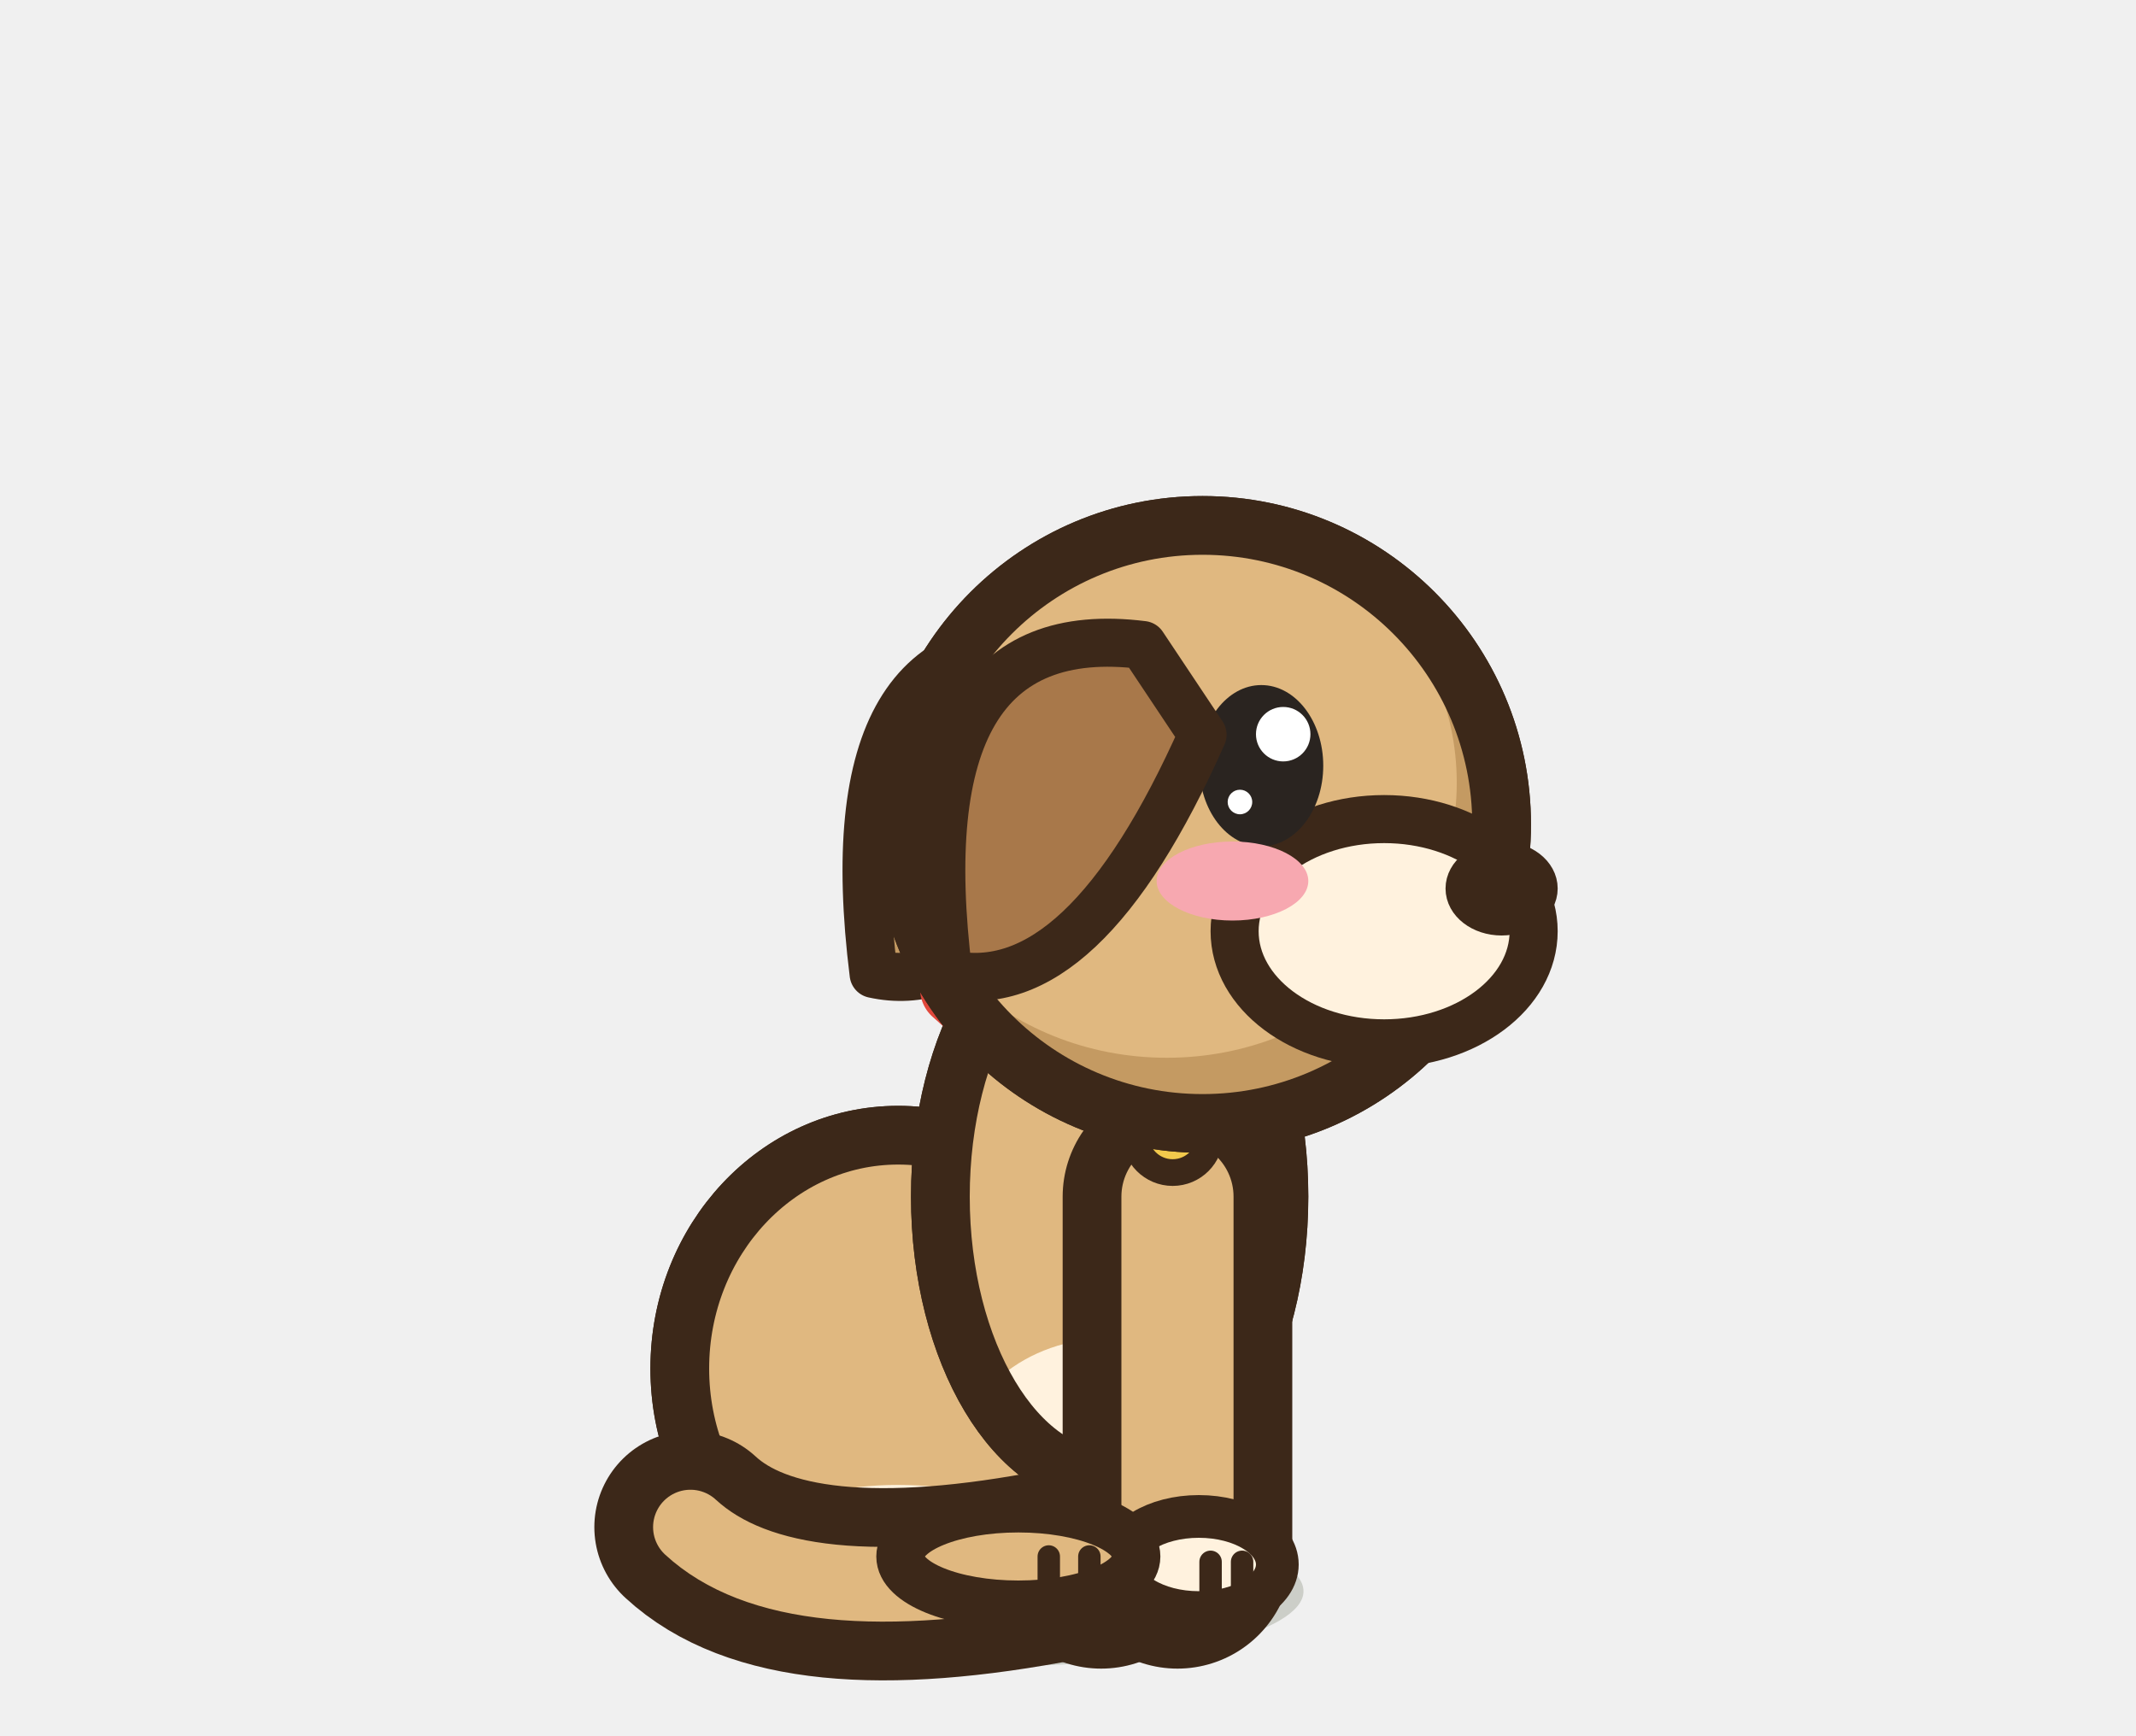
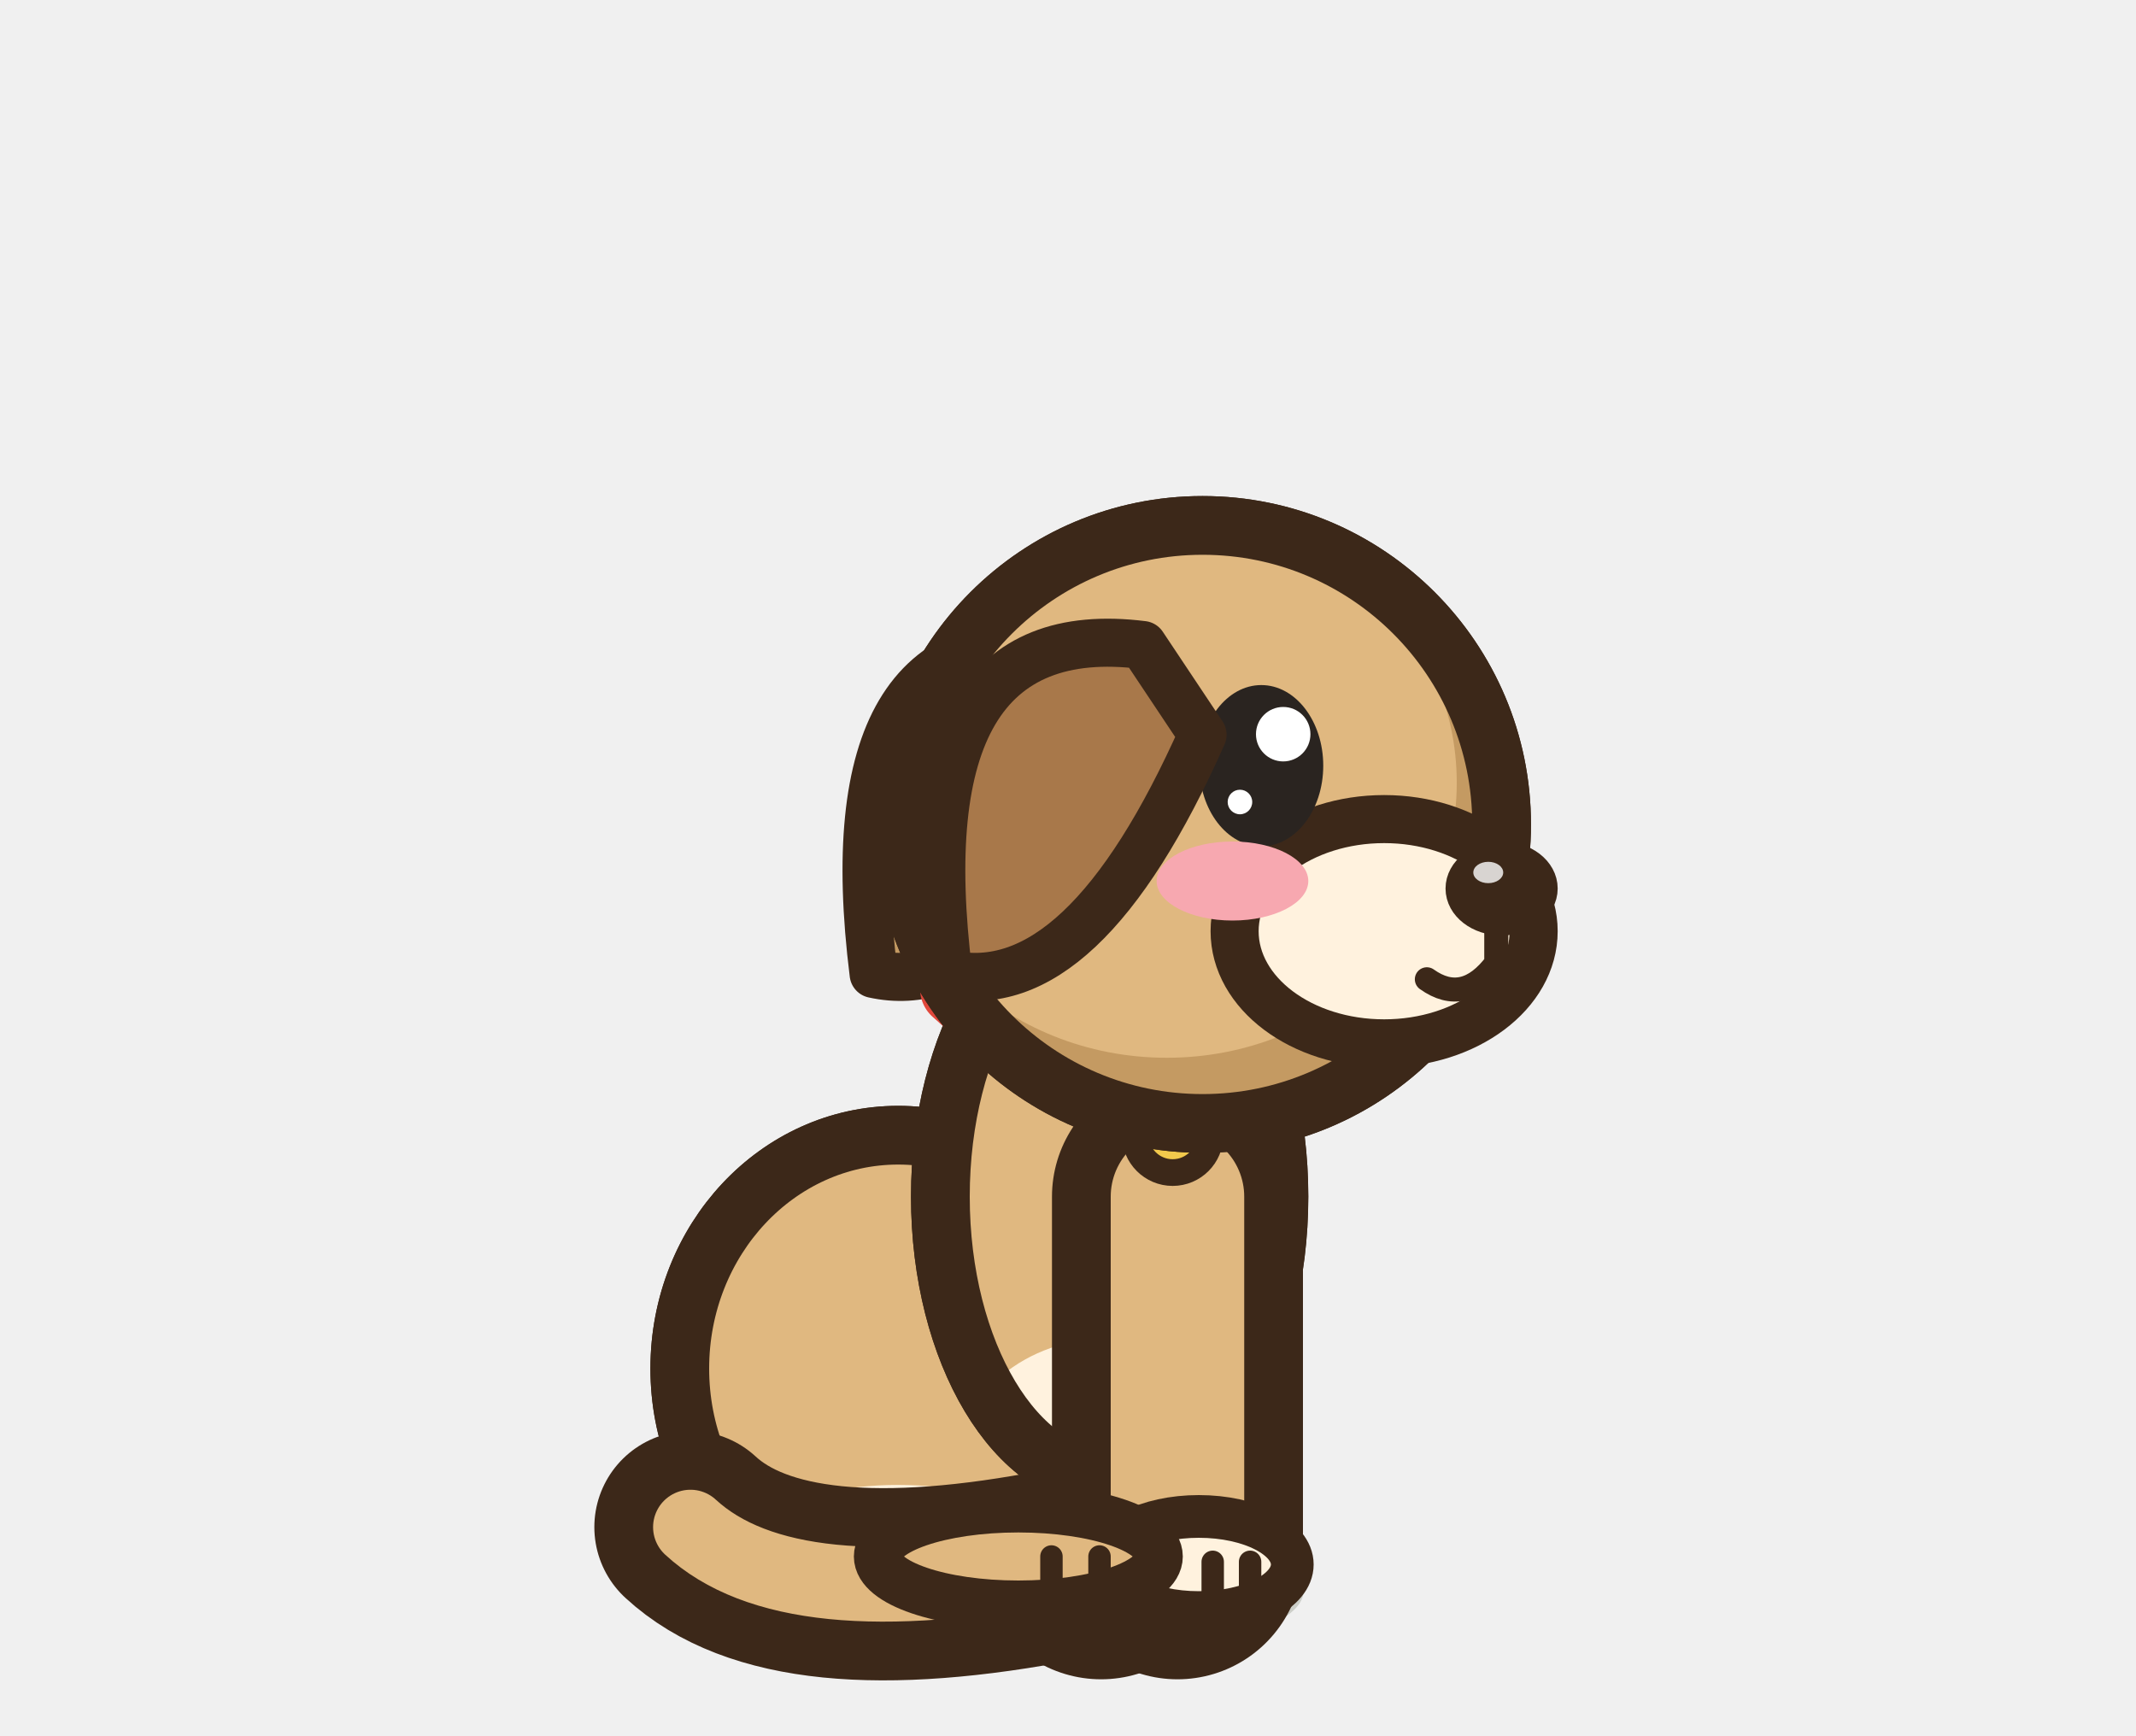
<svg xmlns="http://www.w3.org/2000/svg" width="40" height="32.5" viewBox="-20 -30 40 32.5">
  <ellipse cx="-1.2" cy="-0.2" rx="5.61" ry="1.4" fill="rgba(40,55,20,.18)" stroke="none" />
-   <path d="M0.62,-7.59 L0.62,-0.9" stroke="#3C2819" stroke-width="4.3" stroke-linecap="round" />
-   <path d="M0.62,-7.59 L0.62,-0.9" stroke="#C49A62" stroke-width="2.1" stroke-linecap="round" />
-   <ellipse cx="1.02" cy="-0.7" rx="1.47" ry="0.9" fill="#FFF2DE" stroke="#3C2819" stroke-width="0.8" stroke-linejoin="round" stroke-linecap="round" />
-   <path d="M1.24,-0.75 L1.24,-0.05" stroke="#3C2819" stroke-width="0.42" stroke-linecap="round" />
-   <path d="M1.83,-0.75 L1.83,-0.05" stroke="#3C2819" stroke-width="0.42" stroke-linecap="round" />
+   <path d="M0.62,-7.59 L0.62,-0.9" stroke="#3C2819" stroke-width="4.7" stroke-linecap="round" />
+   <path d="M0.62,-7.59 L0.62,-0.9" stroke="#C49A62" stroke-width="2.5" stroke-linecap="round" />
+   <ellipse cx="1.02" cy="-0.7" rx="1.75" ry="0.9" fill="#FFF2DE" stroke="#3C2819" stroke-width="0.8" stroke-linejoin="round" stroke-linecap="round" />
+   <path d="M1.28,-0.75 L1.28,-0.05" stroke="#3C2819" stroke-width="0.42" stroke-linecap="round" />
+   <path d="M1.98,-0.75 L1.98,-0.05" stroke="#3C2819" stroke-width="0.42" stroke-linecap="round" />
  <path d="M-7.27,-4.37 a4.09,4.37 0 1,0 8.18,0 a4.09,4.37 0 1,0 -8.18,0 Z" fill="#E0B880" stroke="#3C2819" stroke-width="1.1" stroke-linejoin="round" stroke-linecap="round" />
  <clipPath id="ppdogassis1b">
    <path d="M-7.27,-4.37 a4.09,4.37 0 1,0 8.18,0 a4.09,4.37 0 1,0 -8.18,0 Z" />
  </clipPath>
  <g clip-path="url(#ppdogassis1b)">
    <rect x="-8.27" y="-9.74" width="10.18" height="10.74" fill="#C49A62" />
    <ellipse cx="-3.59" cy="-5.07" rx="4.01" ry="3.93" fill="#E0B880" />
    <ellipse cx="-3.18" cy="-0.22" rx="3.68" ry="1.97" fill="#FFF2DE" />
  </g>
  <path d="M-7.27,-4.37 a4.09,4.37 0 1,0 8.18,0 a4.09,4.37 0 1,0 -8.18,0 Z" fill="none" stroke="#3C2819" stroke-width="1.1" stroke-linejoin="round" stroke-linecap="round" />
  <path d="M-2.39,-7.59 a3.17,5.29 0 1,0 6.34,0 a3.17,5.29 0 1,0 -6.34,0 Z" fill="#E0B880" stroke="#3C2819" stroke-width="1.1" stroke-linejoin="round" stroke-linecap="round" />
  <clipPath id="ppdogassis1c">
    <path d="M-2.39,-7.59 a3.17,5.29 0 1,0 6.34,0 a3.17,5.29 0 1,0 -6.34,0 Z" />
  </clipPath>
  <g clip-path="url(#ppdogassis1c)">
    <rect x="-3.39" y="-13.88" width="8.34" height="12.58" fill="#C49A62" />
    <ellipse cx="0.46" cy="-8.44" rx="3.1" ry="4.76" fill="#E0B880" />
    <ellipse cx="0.78" cy="-2.56" rx="2.85" ry="2.38" fill="#FFF2DE" />
  </g>
  <path d="M-2.39,-7.59 a3.17,5.29 0 1,0 6.34,0 a3.17,5.29 0 1,0 -6.34,0 Z" fill="none" stroke="#3C2819" stroke-width="1.1" stroke-linejoin="round" stroke-linecap="round" />
  <path d="M-7.07,-1.4 Q-5.23,0.3 -0.11,-0.7" fill="none" stroke="#3C2819" stroke-width="3.6" stroke-linecap="round" stroke-linejoin="round" />
  <path d="M-7.07,-1.4 Q-5.23,0.3 -0.11,-0.7" fill="none" stroke="#E0B880" stroke-width="1.4" stroke-linecap="round" stroke-linejoin="round" />
-   <path d="M2.05,-7.59 L2.05,-0.9" stroke="#3C2819" stroke-width="4.3" stroke-linecap="round" />
-   <path d="M2.05,-7.59 L2.05,-0.9" stroke="#E0B880" stroke-width="2.1" stroke-linecap="round" />
-   <ellipse cx="2.45" cy="-0.7" rx="1.47" ry="0.9" fill="#FFF2DE" stroke="#3C2819" stroke-width="0.8" stroke-linejoin="round" stroke-linecap="round" />
-   <path d="M2.67,-0.75 L2.67,-0.05" stroke="#3C2819" stroke-width="0.42" stroke-linecap="round" />
-   <path d="M3.26,-0.75 L3.26,-0.05" stroke="#3C2819" stroke-width="0.42" stroke-linecap="round" />
-   <ellipse cx="-0.93" cy="-0.85" rx="2.21" ry="0.9" fill="#E0B880" stroke="#3C2819" stroke-width="0.9" stroke-linejoin="round" stroke-linecap="round" />
-   <path d="M-0.36,-0.85 L-0.36,-0.15" stroke="#3C2819" stroke-width="0.42" stroke-linecap="round" />
-   <path d="M0.4,-0.85 L0.4,-0.15" stroke="#3C2819" stroke-width="0.42" stroke-linecap="round" />
+   <path d="M2.05,-7.59 L2.05,-0.9" stroke="#3C2819" stroke-width="4.7" stroke-linecap="round" />
+   <path d="M2.05,-7.59 L2.05,-0.9" stroke="#E0B880" stroke-width="2.5" stroke-linecap="round" />
+   <ellipse cx="2.45" cy="-0.7" rx="1.75" ry="0.9" fill="#FFF2DE" stroke="#3C2819" stroke-width="0.8" stroke-linejoin="round" stroke-linecap="round" />
+   <path d="M2.71,-0.75 L2.71,-0.05" stroke="#3C2819" stroke-width="0.42" stroke-linecap="round" />
+   <path d="M3.41,-0.75 L3.41,-0.05" stroke="#3C2819" stroke-width="0.42" stroke-linecap="round" />
+   <ellipse cx="-0.93" cy="-0.85" rx="2.63" ry="0.9" fill="#E0B880" stroke="#3C2819" stroke-width="0.9" stroke-linejoin="round" stroke-linecap="round" />
+   <path d="M-0.31,-0.85 L-0.31,-0.15" stroke="#3C2819" stroke-width="0.42" stroke-linecap="round" />
+   <path d="M0.59,-0.85 L0.59,-0.15" stroke="#3C2819" stroke-width="0.42" stroke-linecap="round" />
  <path d="M0,-17.92 Q-4.48,-18.48 -3.64,-11.76 Q-1.12,-11.2 1.12,-16.24 Z" fill="#C49A62" stroke="#3C2819" stroke-width="0.9" stroke-linejoin="round" stroke-linecap="round" />
  <path d="M-2.07,-11.48 Q1.29,-8.4 4.54,-9.97" fill="none" stroke="#E0483C" stroke-width="1.4" stroke-linecap="round" />
  <ellipse cx="1.96" cy="-8.74" rx="0.7" ry="0.7" fill="#F2C94C" stroke="#3C2819" stroke-width="0.5" stroke-linejoin="round" stroke-linecap="round" />
  <path d="M-3.08,-14.56 a5.6,5.6 0 1,0 11.2,0 a5.6,5.6 0 1,0 -11.2,0 Z" fill="#E0B880" stroke="#3C2819" stroke-width="1.1" stroke-linejoin="round" stroke-linecap="round" />
  <clipPath id="qdogassis1h">
    <path d="M-3.08,-14.56 a5.6,5.6 0 1,0 11.2,0 a5.6,5.6 0 1,0 -11.2,0 Z" />
  </clipPath>
  <g clip-path="url(#qdogassis1h)">
    <rect x="-4.08" y="-21.16" width="13.2" height="13.2" fill="#C49A62" />
    <ellipse cx="1.85" cy="-15.34" rx="5.43" ry="5.15" fill="#E0B880" />
  </g>
  <path d="M-3.08,-14.56 a5.6,5.6 0 1,0 11.2,0 a5.6,5.6 0 1,0 -11.2,0 Z" fill="none" stroke="#3C2819" stroke-width="1.1" stroke-linejoin="round" stroke-linecap="round" />
  <ellipse cx="5.92" cy="-12.56" rx="2.8" ry="2.1" fill="#FFF2DE" stroke="#3C2819" stroke-width="0.9" stroke-linejoin="round" stroke-linecap="round" />
  <ellipse cx="8.12" cy="-13.36" rx="0.75" ry="0.58" fill="#3C2819" stroke="#3C2819" stroke-width="0.6" stroke-linejoin="round" stroke-linecap="round" />
  <ellipse cx="3.62" cy="-15.66" rx="1.16" ry="1.51" fill="#2A2420" stroke="none" />
  <ellipse cx="4.03" cy="-16.25" rx="0.51" ry="0.51" fill="#FFFFFF" stroke="none" />
  <ellipse cx="3.22" cy="-14.98" rx="0.23" ry="0.23" fill="#FFFFFF" stroke="none" />
  <ellipse cx="3.08" cy="-13.5" rx="1.42" ry="0.74" fill="#F7A8B0" stroke="none" />
  <path d="M1.4,-17.92 Q-3.08,-18.48 -2.24,-11.76 Q0.28,-11.2 2.52,-16.24 Z" fill="#A8784A" stroke="#3C2819" stroke-width="0.9" stroke-linejoin="round" stroke-linecap="round" />
+   <ellipse cx="7.87" cy="-13.66" rx="0.28" ry="0.2" opacity="0.8" fill="#FFFFFF" stroke="none" />
+   <path d="M8.02,-12.66 L8.02,-11.96 M6.72,-11.66 Q7.42,-11.16 8.02,-11.96" fill="none" stroke="#3C2819" stroke-width="0.45" stroke-linecap="round" stroke-linejoin="round" />
</svg>
